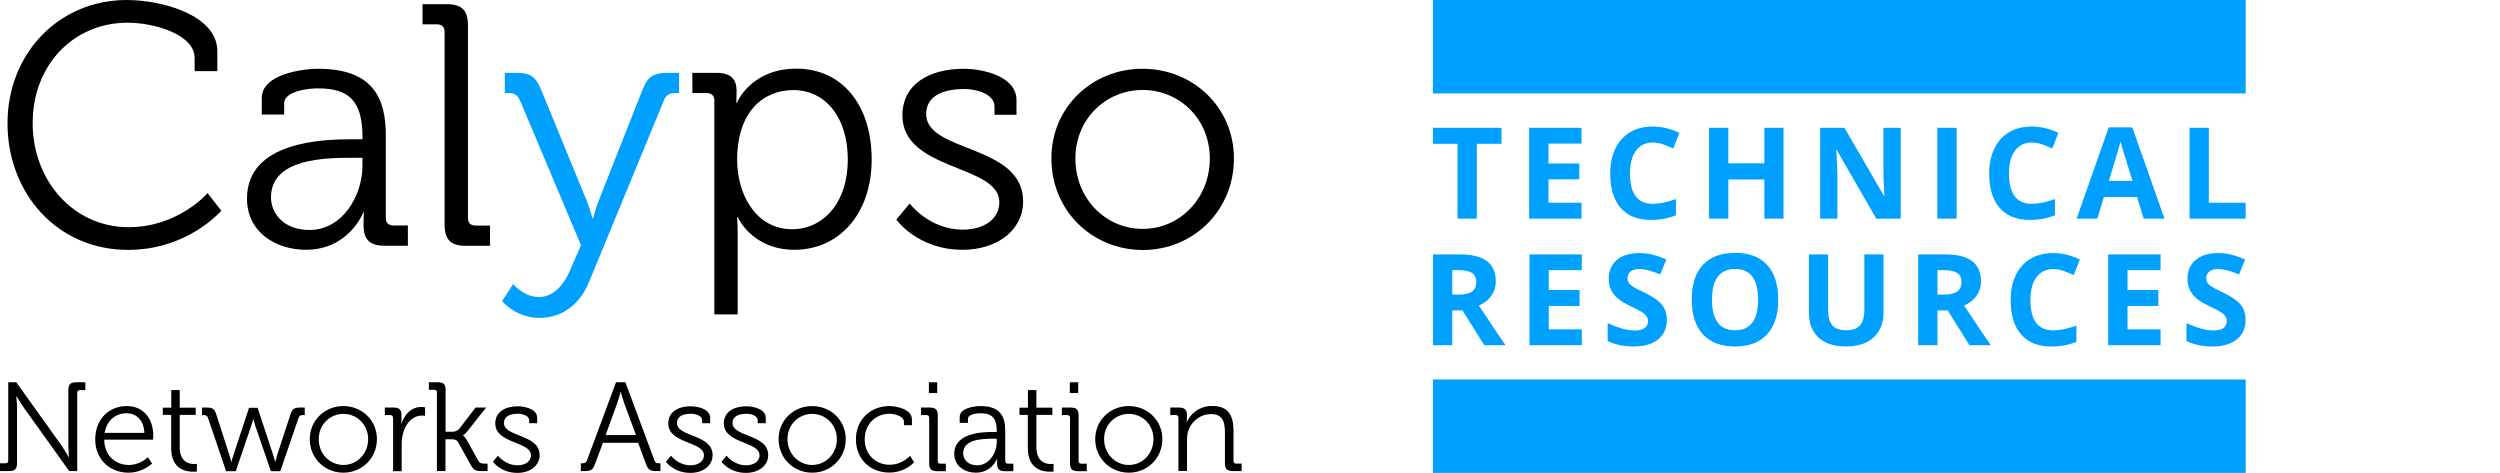
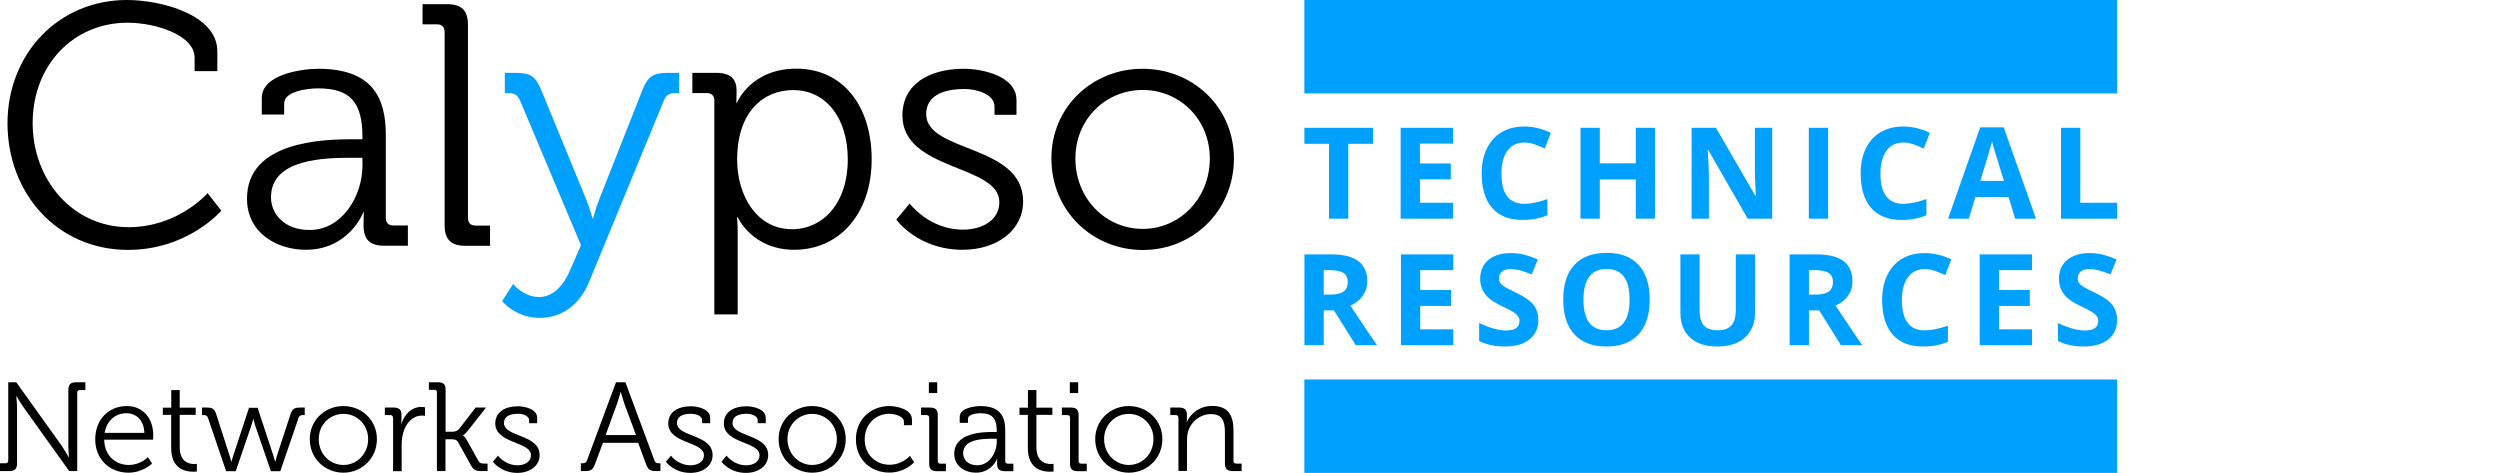
<svg xmlns="http://www.w3.org/2000/svg" xmlns:xlink="http://www.w3.org/1999/xlink" version="1.1" id="Layer_1" x="0px" y="0px" viewBox="0 0 233.403 44.15" xml:space="preserve" width="233.403" height="44.15">
  <defs id="defs67">
    <linearGradient id="linearGradient1483">
      <stop style="stop-color:#00a0ff;stop-opacity:1;" offset="0" id="stop1479" />
      <stop style="stop-color:#00a0ff;stop-opacity:0;" offset="1" id="stop1481" />
    </linearGradient>
    <linearGradient xlink:href="#linearGradient1483" id="linearGradient1485" x1="176.831" y1="-9.61" x2="285.089" y2="-9.61" gradientUnits="userSpaceOnUse" />
    <linearGradient xlink:href="#linearGradient1483" id="linearGradient1487" x1="177.421" y1="10.465" x2="285.651" y2="10.465" gradientUnits="userSpaceOnUse" />
  </defs>
  <style type="text/css" id="style2"> .st0{fill:#00A0FF;} </style>
  <g id="g18329" transform="translate(-0.67,-0.27)">
    <g id="g10">
      <path d="m 12.52,0.27 c 3.21,0 8.44,1.38 8.44,4.78 V 6.91 H 18.84 V 5.66 c 0,-2.12 -3.66,-3.27 -6.26,-3.27 -5.01,0 -8.86,3.91 -8.86,9.37 0,5.39 3.82,9.72 8.95,9.72 4.65,0 7.38,-3.18 7.38,-3.18 l 1.28,1.64 c 0,0 -3.11,3.66 -8.7,3.66 C 6.02,23.6 1.37,18.34 1.37,11.76 1.39,5.24 6.17,0.27 12.52,0.27 Z" id="path4" />
      <path d="m 33.61,13.27 h 0.9 v -0.19 c 0,-3.37 -1.22,-4.56 -4.17,-4.56 -0.8,0 -3.14,0.22 -3.14,1.41 v 1.03 H 25.11 V 9.42 c 0,-2.25 3.85,-2.73 5.26,-2.73 5.1,0 6.32,2.73 6.32,6.19 v 7.73 c 0,0.48 0.26,0.71 0.71,0.71 h 1.35 v 1.89 h -2.21 c -1.38,0 -1.93,-0.61 -1.93,-1.93 0,-0.71 0.03,-1.19 0.03,-1.19 h -0.06 c 0.03,0 -1.32,3.5 -5.36,3.5 -2.7,0 -5.49,-1.57 -5.49,-4.78 0,-5.35 7.09,-5.54 9.88,-5.54 z m -4.04,8.47 c 3.08,0 4.94,-3.21 4.94,-6 V 15 h -0.93 c -2.54,0 -7.61,0.06 -7.61,3.69 0,1.51 1.19,3.05 3.6,3.05 z" id="path6" />
      <path d="M 42.18,3.25 C 42.18,2.8 41.92,2.54 41.47,2.54 H 40.12 V 0.66 h 2.28 c 1.38,0 1.96,0.58 1.96,1.96 v 18 c 0,0.48 0.26,0.71 0.71,0.71 h 1.35 v 1.89 h -2.28 c -1.38,0 -1.96,-0.58 -1.96,-1.96 z" id="path8" />
    </g>
    <g id="g14">
      <path class="st0" d="m 50.97,28 c 1.41,0 2.37,-1.16 2.98,-2.63 L 54.91,23.16 49.24,9.7 C 48.98,9.12 48.7,8.96 48.12,8.96 H 47.8 V 7.07 h 1 c 1.44,0 1.89,0.32 2.47,1.77 l 4.14,10.08 c 0.32,0.8 0.58,1.73 0.58,1.73 h 0.06 c 0,0 0.22,-0.93 0.55,-1.73 L 60.58,8.84 c 0.54,-1.44 1.03,-1.77 2.5,-1.77 h 0.99 v 1.89 h -0.32 c -0.58,0 -0.9,0.16 -1.12,0.74 l -6.96,16.88 c -0.83,2.05 -2.47,3.37 -4.62,3.37 -2.25,0 -3.5,-1.57 -3.5,-1.57 l 1.03,-1.6 C 48.57,26.81 49.59,28 50.97,28 Z" id="path12" style="fill:#00a0ff;fill-opacity:1" />
    </g>
    <g id="g22">
      <path d="m 67.37,9.67 c 0,-0.45 -0.26,-0.71 -0.71,-0.71 H 65.31 V 7.07 h 2.21 c 1.38,0 1.92,0.58 1.92,1.7 0,0.64 -0.03,1.09 -0.03,1.09 h 0.06 c 0,0 1.28,-3.18 5.55,-3.18 4.33,0 7.03,3.47 7.03,8.47 0,5.1 -3.05,8.44 -7.22,8.44 -3.95,0 -5.29,-3.05 -5.29,-3.05 h -0.06 c 0,0 0.06,0.58 0.06,1.41 v 7.67 H 67.36 V 9.67 Z m 7.25,12 c 2.86,0 5.2,-2.41 5.2,-6.51 0,-3.95 -2.09,-6.48 -5.1,-6.48 -2.7,0 -5.23,1.93 -5.23,6.51 0,3.24 1.76,6.48 5.13,6.48 z" id="path16" />
      <path d="m 85.6,19.27 c 0,0 1.8,2.44 4.97,2.44 1.8,0 3.4,-0.87 3.4,-2.57 0,-3.53 -9.05,-2.89 -9.05,-8.09 0,-2.92 2.5,-4.36 5.74,-4.36 1.64,0 4.91,0.64 4.91,2.92 v 1.38 h -2.05 v -0.77 c 0,-1.19 -1.73,-1.64 -2.79,-1.64 -2.25,0 -3.59,0.77 -3.59,2.34 0,3.63 9.05,2.79 9.05,8.15 0,2.7 -2.44,4.52 -5.65,4.52 -4.2,0 -6.19,-2.82 -6.19,-2.82 z" id="path18" />
      <path d="m 107.33,6.69 c 4.72,0 8.54,3.59 8.54,8.38 0,4.88 -3.82,8.54 -8.5,8.54 -4.72,0 -8.54,-3.66 -8.54,-8.54 -0.01,-4.79 3.81,-8.38 8.5,-8.38 z m 0.03,14.95 c 3.43,0 6.26,-2.82 6.26,-6.58 0,-3.66 -2.82,-6.39 -6.26,-6.39 -3.47,0 -6.29,2.73 -6.29,6.39 0,3.76 2.82,6.58 6.29,6.58 z" id="path20" />
    </g>
    <g id="g62">
      <path d="m 0.67,43.52 h 0.51 c 0.17,0 0.26,-0.08 0.26,-0.26 v -7.3 h 0.75 l 4.23,5.91 c 0.28,0.41 0.67,1.09 0.67,1.09 h 0.02 c 0,0 -0.06,-0.65 -0.06,-1.09 v -5.19 c 0,-0.51 0.21,-0.72 0.72,-0.72 h 0.87 v 0.73 h -0.5 c -0.17,0 -0.26,0.08 -0.26,0.26 v 7.3 H 7.13 L 2.9,38.34 C 2.61,37.94 2.22,37.27 2.22,37.27 H 2.19 c 0,0 0.07,0.64 0.07,1.07 v 5.19 c 0,0.51 -0.21,0.72 -0.72,0.72 H 0.67 Z" id="path24" />
      <path d="m 12.49,38.18 c 1.64,0 2.49,1.26 2.49,2.74 0,0.14 -0.02,0.4 -0.02,0.4 H 10.4 c 0.02,1.5 1.07,2.36 2.3,2.36 1.08,0 1.78,-0.73 1.78,-0.73 l 0.39,0.6 c 0,0 -0.86,0.85 -2.21,0.85 -1.76,0 -3.1,-1.27 -3.1,-3.1 0,-1.95 1.34,-3.12 2.93,-3.12 z m 1.66,2.5 c -0.05,-1.23 -0.8,-1.83 -1.67,-1.83 -0.98,0 -1.84,0.64 -2.04,1.83 z" id="path26" />
      <path d="m 16.65,39 h -0.78 v -0.67 h 0.79 v -1.64 h 0.79 v 1.64 h 1.49 V 39 h -1.49 v 3.02 c 0,1.39 0.88,1.57 1.33,1.57 0.17,0 0.27,-0.02 0.27,-0.02 v 0.72 c 0,0 -0.14,0.02 -0.34,0.02 -0.68,0 -2.06,-0.22 -2.06,-2.21 z" id="path28" />
      <path d="m 20.09,39.29 c -0.07,-0.21 -0.2,-0.27 -0.41,-0.27 h -0.15 v -0.7 h 0.41 c 0.57,0 0.75,0.11 0.93,0.66 l 1.21,3.76 c 0.09,0.28 0.18,0.64 0.18,0.64 h 0.02 c 0,0 0.09,-0.35 0.19,-0.64 l 1.45,-4.4 h 0.8 l 1.45,4.4 c 0.09,0.28 0.19,0.64 0.19,0.64 h 0.02 c 0,0 0.07,-0.34 0.17,-0.64 l 1.23,-3.76 c 0.18,-0.55 0.37,-0.66 0.93,-0.66 h 0.41 v 0.7 h -0.17 c -0.2,0 -0.34,0.06 -0.41,0.27 l -1.7,4.97 H 25.96 L 24.51,40.04 C 24.42,39.75 24.33,39.4 24.33,39.4 h -0.02 c 0,0 -0.08,0.34 -0.19,0.64 l -1.44,4.22 h -0.9 z" id="path30" />
      <path d="m 32.72,38.18 c 1.73,0 3.14,1.32 3.14,3.08 0,1.79 -1.4,3.14 -3.13,3.14 -1.73,0 -3.14,-1.34 -3.14,-3.14 0.01,-1.76 1.41,-3.08 3.13,-3.08 z m 0.02,5.5 c 1.26,0 2.3,-1.04 2.3,-2.42 0,-1.34 -1.04,-2.35 -2.3,-2.35 -1.27,0 -2.31,1 -2.31,2.35 -0.01,1.38 1.03,2.42 2.31,2.42 z" id="path32" />
      <path d="m 37.36,39.28 c 0,-0.17 -0.09,-0.26 -0.26,-0.26 h -0.5 v -0.7 h 0.83 c 0.5,0 0.72,0.2 0.72,0.67 v 0.4 c 0,0.25 -0.02,0.45 -0.02,0.45 h 0.02 c 0.28,-0.9 0.94,-1.58 1.88,-1.58 0.17,0 0.32,0.04 0.32,0.04 v 0.79 c 0,0 -0.14,-0.02 -0.29,-0.02 -0.84,0 -1.46,0.66 -1.72,1.53 -0.12,0.38 -0.17,0.78 -0.17,1.16 v 2.5 h -0.8 v -4.98 z" id="path34" />
      <path d="m 41.47,36.92 c 0,-0.17 -0.09,-0.26 -0.26,-0.26 h -0.5 v -0.7 h 0.84 c 0.51,0 0.72,0.18 0.72,0.68 v 3.94 h 0.61 c 0.22,0 0.51,-0.07 0.67,-0.28 l 1.52,-1.98 h 0.98 l -1.71,2.17 c -0.29,0.37 -0.45,0.42 -0.45,0.42 v 0.02 c 0,0 0.18,0.08 0.37,0.44 l 1.07,1.92 c 0.11,0.2 0.22,0.26 0.54,0.26 h 0.32 v 0.7 h -0.55 c -0.59,0 -0.75,-0.09 -1.03,-0.59 L 43.43,41.54 C 43.3,41.3 43.02,41.28 42.8,41.28 h -0.54 v 2.97 h -0.8 v -7.33 z" id="path36" />
      <path d="m 47.16,42.81 c 0,0 0.66,0.9 1.83,0.9 0.66,0 1.25,-0.32 1.25,-0.94 0,-1.3 -3.33,-1.06 -3.33,-2.97 0,-1.07 0.92,-1.6 2.11,-1.6 0.6,0 1.8,0.24 1.8,1.07 v 0.51 H 50.07 V 39.5 c 0,-0.44 -0.64,-0.6 -1.03,-0.6 -0.83,0 -1.32,0.28 -1.32,0.86 0,1.33 3.33,1.03 3.33,3 0,0.99 -0.9,1.66 -2.08,1.66 -1.54,0 -2.28,-1.04 -2.28,-1.04 z" id="path38" />
      <path d="m 54.9,43.52 h 0.15 c 0.21,0 0.34,-0.04 0.42,-0.26 l 2.71,-7.3 h 0.88 l 2.71,7.3 c 0.08,0.22 0.2,0.26 0.42,0.26 h 0.14 v 0.73 h -0.38 c -0.59,0 -0.77,-0.12 -0.98,-0.68 l -0.72,-1.96 h -3.29 l -0.73,1.96 c -0.21,0.57 -0.38,0.68 -0.97,0.68 H 54.9 Z m 5.15,-2.63 -1.1,-2.96 c -0.14,-0.39 -0.32,-1.07 -0.32,-1.07 h -0.02 c 0,0 -0.18,0.68 -0.32,1.07 l -1.08,2.96 z" id="path40" />
      <path d="m 63.31,42.81 c 0,0 0.66,0.9 1.83,0.9 0.66,0 1.25,-0.32 1.25,-0.94 0,-1.3 -3.33,-1.06 -3.33,-2.97 0,-1.07 0.92,-1.6 2.11,-1.6 0.6,0 1.8,0.24 1.8,1.07 v 0.51 H 66.22 V 39.5 c 0,-0.44 -0.64,-0.6 -1.03,-0.6 -0.83,0 -1.32,0.28 -1.32,0.86 0,1.33 3.33,1.03 3.33,3 0,0.99 -0.9,1.66 -2.08,1.66 -1.55,0 -2.28,-1.04 -2.28,-1.04 z" id="path42" />
      <path d="m 68.5,42.81 c 0,0 0.66,0.9 1.83,0.9 0.66,0 1.25,-0.32 1.25,-0.94 0,-1.3 -3.33,-1.06 -3.33,-2.97 0,-1.07 0.92,-1.6 2.11,-1.6 0.6,0 1.8,0.24 1.8,1.07 v 0.51 H 71.41 V 39.5 c 0,-0.44 -0.64,-0.6 -1.03,-0.6 -0.83,0 -1.32,0.28 -1.32,0.86 0,1.33 3.33,1.03 3.33,3 0,0.99 -0.9,1.66 -2.08,1.66 -1.54,0 -2.28,-1.04 -2.28,-1.04 z" id="path44" />
      <path d="m 76.49,38.18 c 1.73,0 3.14,1.32 3.14,3.08 0,1.79 -1.4,3.14 -3.13,3.14 -1.73,0 -3.14,-1.34 -3.14,-3.14 0,-1.76 1.41,-3.08 3.13,-3.08 z m 0.01,5.5 c 1.26,0 2.3,-1.04 2.3,-2.42 0,-1.34 -1.04,-2.35 -2.3,-2.35 -1.27,0 -2.31,1 -2.31,2.35 0,1.38 1.04,2.42 2.31,2.42 z" id="path46" />
      <path d="m 83.7,38.18 c 0.67,0 2.11,0.28 2.11,1.26 v 0.53 h -0.75 v -0.34 c 0,-0.5 -0.86,-0.73 -1.36,-0.73 -1.27,0 -2.3,0.96 -2.3,2.39 0,1.46 1.07,2.37 2.32,2.37 1.21,0 1.91,-0.84 1.91,-0.84 l 0.38,0.6 c 0,0 -0.8,0.97 -2.32,0.97 -1.77,0 -3.11,-1.26 -3.11,-3.1 -0.01,-1.81 1.35,-3.11 3.12,-3.11 z" id="path48" />
      <path d="m 87.42,39.28 c 0,-0.17 -0.09,-0.26 -0.26,-0.26 h -0.5 v -0.7 h 0.84 c 0.51,0 0.72,0.21 0.72,0.72 v 4.26 c 0,0.18 0.09,0.26 0.26,0.26 h 0.5 v 0.7 h -0.84 c -0.51,0 -0.72,-0.21 -0.72,-0.72 z m -0.03,-3.32 h 0.78 v 1.01 h -0.78 z" id="path50" />
      <path d="m 93.4,40.6 h 0.33 v -0.07 c 0,-1.24 -0.45,-1.68 -1.53,-1.68 -0.29,0 -1.16,0.08 -1.16,0.52 v 0.38 h -0.77 v -0.57 c 0,-0.83 1.42,-1 1.93,-1 1.88,0 2.32,1 2.32,2.28 v 2.84 c 0,0.18 0.09,0.26 0.26,0.26 h 0.5 v 0.7 h -0.81 c -0.51,0 -0.71,-0.22 -0.71,-0.71 0,-0.26 0.01,-0.44 0.01,-0.44 h -0.02 c 0.01,0 -0.48,1.29 -1.97,1.29 -0.99,0 -2.02,-0.58 -2.02,-1.76 0.01,-1.97 2.61,-2.04 3.64,-2.04 z m -1.49,3.11 c 1.13,0 1.82,-1.18 1.82,-2.21 v -0.27 h -0.34 c -0.93,0 -2.8,0.02 -2.8,1.36 0,0.56 0.44,1.12 1.32,1.12 z" id="path52" />
      <path d="m 96.63,39 h -0.78 v -0.67 h 0.79 v -1.64 h 0.79 v 1.64 h 1.49 V 39 h -1.49 v 3.02 c 0,1.39 0.88,1.57 1.33,1.57 0.17,0 0.27,-0.02 0.27,-0.02 v 0.72 c 0,0 -0.14,0.02 -0.34,0.02 -0.68,0 -2.06,-0.22 -2.06,-2.21 z" id="path54" />
      <path d="m 100.57,39.28 c 0,-0.17 -0.09,-0.26 -0.26,-0.26 h -0.5 v -0.7 h 0.84 c 0.51,0 0.72,0.21 0.72,0.72 v 4.26 c 0,0.18 0.09,0.26 0.26,0.26 h 0.5 v 0.7 h -0.84 c -0.51,0 -0.72,-0.21 -0.72,-0.72 z m -0.02,-3.32 h 0.78 v 1.01 h -0.78 z" id="path56" />
      <path d="m 106.05,38.18 c 1.73,0 3.14,1.32 3.14,3.08 0,1.79 -1.4,3.14 -3.13,3.14 -1.73,0 -3.14,-1.34 -3.14,-3.14 0,-1.76 1.41,-3.08 3.13,-3.08 z m 0.01,5.5 c 1.26,0 2.3,-1.04 2.3,-2.42 0,-1.34 -1.04,-2.35 -2.3,-2.35 -1.27,0 -2.31,1 -2.31,2.35 0,1.38 1.04,2.42 2.31,2.42 z" id="path58" />
      <path d="m 110.69,39.28 c 0,-0.17 -0.09,-0.26 -0.26,-0.26 h -0.5 v -0.7 h 0.83 c 0.5,0 0.72,0.21 0.72,0.66 v 0.27 c 0,0.24 -0.02,0.42 -0.02,0.42 h 0.02 c 0.21,-0.54 0.97,-1.5 2.36,-1.5 1.47,0 1.99,0.84 1.99,2.3 v 2.82 c 0,0.18 0.09,0.26 0.26,0.26 h 0.5 v 0.7 h -0.84 c -0.51,0 -0.72,-0.21 -0.72,-0.72 v -2.84 c 0,-0.93 -0.14,-1.76 -1.29,-1.76 -1.01,0 -1.89,0.7 -2.16,1.67 -0.07,0.25 -0.09,0.52 -0.09,0.8 v 2.84 h -0.8 z" id="path60" />
    </g>
  </g>
  <g id="g8190" transform="matrix(0.7029932,0,0,0.7029932,9.355902,22.92235)">
    <text xml:space="preserve" style="font-style:normal;font-variant:normal;font-weight:bold;font-stretch:normal;font-size:14.749px;line-height:10.975px;font-family:'Courier New';-inkscape-font-specification:'Courier New, Bold';font-variant-ligatures:normal;font-variant-caps:normal;font-variant-numeric:normal;font-variant-east-asian:normal;letter-spacing:0px;word-spacing:0px;fill:#000000;fill-opacity:1;stroke:none;stroke-width:1.106px;stroke-linecap:butt;stroke-linejoin:miter;stroke-opacity:1" x="-15.793" y="48.274" id="text1524">
      <tspan x="-15.793" y="48.274" style="font-style:normal;font-variant:normal;font-weight:bold;font-stretch:normal;font-size:14.749px;font-family:'Courier New';-inkscape-font-specification:'Courier New, Bold';font-variant-ligatures:normal;font-variant-caps:normal;font-variant-numeric:normal;font-variant-east-asian:normal;stroke-width:1.106px" id="tspan12437" />
    </text>
    <text xml:space="preserve" style="font-style:normal;font-variant:normal;font-weight:bold;font-stretch:normal;font-size:16px;line-height:10px;font-family:'Open Sans';-inkscape-font-specification:'Open Sans, Bold';font-variant-ligatures:normal;font-variant-caps:normal;font-variant-numeric:normal;font-variant-east-asian:normal;letter-spacing:0px;word-spacing:0px;fill:#000000;fill-opacity:1;stroke:none;stroke-width:1px;stroke-linecap:butt;stroke-linejoin:miter;stroke-opacity:1" x="124.893" y="39.222" id="text1524-1">
      <tspan x="124.893" y="39.222" id="tspan1528-7" style="font-style:normal;font-variant:normal;font-weight:bold;font-stretch:normal;font-size:16px;font-family:'Open Sans';-inkscape-font-specification:'Open Sans, Bold';font-variant-ligatures:normal;font-variant-caps:normal;font-variant-numeric:normal;font-variant-east-asian:normal" />
    </text>
    <g id="g3567">
-       <text xml:space="preserve" style="font-style:normal;font-variant:normal;font-weight:bold;font-stretch:normal;font-size:16.906px;line-height:10.566px;font-family:'Open Sans';-inkscape-font-specification:'Open Sans, Bold';font-variant-ligatures:normal;font-variant-caps:normal;font-variant-numeric:normal;font-variant-east-asian:normal;font-variation-settings:normal;text-align:start;letter-spacing:1.821px;word-spacing:0px;text-anchor:start;opacity:1;vector-effect:none;fill:#00a0ff;fill-opacity:1;stroke:none;stroke-width:0.313;stroke-linecap:butt;stroke-linejoin:miter;stroke-miterlimit:4;stroke-dasharray:none;stroke-dashoffset:0;stroke-opacity:1;-inkscape-stroke:none;stop-color:#000000;stop-opacity:1" x="176.649" y="-3.572" id="text65104">
-         <tspan style="font-style:normal;font-variant:normal;font-weight:bold;font-stretch:normal;font-size:16.906px;font-family:'Open Sans';-inkscape-font-specification:'Open Sans, Bold';font-variant-ligatures:normal;font-variant-caps:normal;font-variant-numeric:normal;font-variant-east-asian:normal;font-variation-settings:normal;text-align:start;text-anchor:start;vector-effect:none;fill:#00a0ff;fill-opacity:1;stroke:none;stroke-width:0.313;stroke-linecap:butt;stroke-linejoin:miter;stroke-miterlimit:4;stroke-dasharray:none;stroke-dashoffset:0;stroke-opacity:1;-inkscape-stroke:none;stop-color:#000000;stop-opacity:1" x="176.649" y="-3.572" id="tspan65110">TECHNICAL</tspan>
+       <text xml:space="preserve" style="font-style:normal;font-variant:normal;font-weight:bold;font-stretch:normal;font-size:16.906px;line-height:10.566px;font-family:'Open Sans';-inkscape-font-specification:'Open Sans, Bold';font-variant-ligatures:normal;font-variant-caps:normal;font-variant-numeric:normal;font-variant-east-asian:normal;font-variation-settings:normal;text-align:start;letter-spacing:1.821px;word-spacing:0px;text-anchor:start;opacity:1;vector-effect:none;fill:#00a0ff;fill-opacity:1;stroke:none;stroke-width:0.313;stroke-linecap:butt;stroke-linejoin:miter;stroke-miterlimit:4;stroke-dasharray:none;stroke-dashoffset:0;stroke-opacity:1;-inkscape-stroke:none;stop-color:#000000;stop-opacity:1" x="159.579" y="-3.572" id="text65104">
+         <tspan style="font-style:normal;font-variant:normal;font-weight:bold;font-stretch:normal;font-size:16.906px;font-family:'Open Sans';-inkscape-font-specification:'Open Sans, Bold';font-variant-ligatures:normal;font-variant-caps:normal;font-variant-numeric:normal;font-variant-east-asian:normal;font-variation-settings:normal;text-align:start;text-anchor:start;vector-effect:none;fill:#00a0ff;fill-opacity:1;stroke:none;stroke-width:0.313;stroke-linecap:butt;stroke-linejoin:miter;stroke-miterlimit:4;stroke-dasharray:none;stroke-dashoffset:0;stroke-opacity:1;-inkscape-stroke:none;stop-color:#000000;stop-opacity:1" x="159.579" y="-3.572" id="tspan65110">TECHNICAL</tspan>
      </text>
-       <text xml:space="preserve" style="font-style:normal;font-variant:normal;font-weight:bold;font-stretch:normal;font-size:16.906px;line-height:10.566px;font-family:'Open Sans';-inkscape-font-specification:'Open Sans, Bold';font-variant-ligatures:normal;font-variant-position:normal;font-variant-caps:normal;font-variant-numeric:normal;font-variant-alternates:normal;font-variant-east-asian:normal;font-feature-settings:normal;font-variation-settings:normal;text-indent:0;text-align:start;text-decoration-line:none;text-decoration-style:solid;text-decoration-color:#000000;letter-spacing:1.652px;word-spacing:0px;text-transform:none;writing-mode:lr-tb;direction:ltr;text-orientation:mixed;dominant-baseline:auto;baseline-shift:baseline;text-anchor:start;white-space:normal;shape-padding:0;shape-margin:0;inline-size:0;opacity:1;vector-effect:none;fill:#00a0ff;fill-opacity:1;stroke:none;stroke-width:0.313;stroke-linecap:butt;stroke-linejoin:miter;stroke-miterlimit:4;stroke-dasharray:none;stroke-dashoffset:0;stroke-opacity:1;-inkscape-stroke:none;stop-color:#000000;stop-opacity:1" x="176.058" y="16.512" id="text65104-1" transform="translate(-0.5759327,-3.273661)">
+       <text xml:space="preserve" style="font-style:normal;font-variant:normal;font-weight:bold;font-stretch:normal;font-size:16.906px;line-height:10.566px;font-family:'Open Sans';-inkscape-font-specification:'Open Sans, Bold';font-variant-ligatures:normal;font-variant-position:normal;font-variant-caps:normal;font-variant-numeric:normal;font-variant-alternates:normal;font-variant-east-asian:normal;font-feature-settings:normal;font-variation-settings:normal;text-indent:0;text-align:start;text-decoration-line:none;text-decoration-style:solid;text-decoration-color:#000000;letter-spacing:1.652px;word-spacing:0px;text-transform:none;writing-mode:lr-tb;direction:ltr;text-orientation:mixed;dominant-baseline:auto;baseline-shift:baseline;text-anchor:start;white-space:normal;shape-padding:0;shape-margin:0;inline-size:0;opacity:1;vector-effect:none;fill:#00a0ff;fill-opacity:1;stroke:none;stroke-width:0.313;stroke-linecap:butt;stroke-linejoin:miter;stroke-miterlimit:4;stroke-dasharray:none;stroke-dashoffset:0;stroke-opacity:1;-inkscape-stroke:none;stop-color:#000000;stop-opacity:1" x="176.058" y="16.512" id="text65104-1" transform="translate(-17.6458,-3.273661)">
        <tspan style="font-style:normal;font-variant:normal;font-weight:bold;font-stretch:normal;font-size:16.906px;line-height:10.566px;font-family:'Open Sans';-inkscape-font-specification:'Open Sans, Bold';font-variant-ligatures:normal;font-variant-position:normal;font-variant-caps:normal;font-variant-numeric:normal;font-variant-alternates:normal;font-variant-east-asian:normal;font-feature-settings:normal;font-variation-settings:normal;text-indent:0;text-align:start;text-decoration-line:none;text-decoration-style:solid;text-decoration-color:#000000;letter-spacing:1.652px;word-spacing:0px;text-transform:none;writing-mode:lr-tb;direction:ltr;text-orientation:mixed;dominant-baseline:auto;baseline-shift:baseline;text-anchor:start;white-space:normal;shape-padding:0;shape-margin:0;inline-size:0;vector-effect:none;fill:#00a0ff;fill-opacity:1;stroke:none;stroke-width:0.313;stroke-linecap:butt;stroke-linejoin:miter;stroke-miterlimit:4;stroke-dasharray:none;stroke-dashoffset:0;stroke-opacity:1;-inkscape-stroke:none;stop-color:#000000;stop-opacity:1" x="176.058" y="16.512" id="tspan65110-5">RESOURCES</tspan>
      </text>
-       <rect style="font-variation-settings:normal;opacity:1;vector-effect:none;fill:#00a0ff;fill-opacity:1;fill-rule:evenodd;stroke:none;stroke-width:0.313;stroke-linecap:butt;stroke-linejoin:miter;stroke-miterlimit:4;stroke-dasharray:none;stroke-dashoffset:0;stroke-opacity:1;-inkscape-stroke:none;stop-color:#000000;stop-opacity:1" id="rect92030" width="107.946" height="12.407" x="176.987" y="-32.607" />
-       <rect style="font-variation-settings:normal;opacity:1;vector-effect:none;fill:#00a0ff;fill-opacity:1;fill-rule:evenodd;stroke:none;stroke-width:0.313;stroke-linecap:butt;stroke-linejoin:miter;stroke-miterlimit:4;stroke-dasharray:none;stroke-dashoffset:0;stroke-opacity:1;-inkscape-stroke:none;stop-color:#000000;stop-opacity:1" id="rect92030-8" width="107.946" height="12.407" x="176.987" y="17.789" />
+       <rect style="font-variation-settings:normal;opacity:1;vector-effect:none;fill:#00a0ff;fill-opacity:1;fill-rule:evenodd;stroke:none;stroke-width:0.313;stroke-linecap:butt;stroke-linejoin:miter;stroke-miterlimit:4;stroke-dasharray:none;stroke-dashoffset:0;stroke-opacity:1;-inkscape-stroke:none;stop-color:#000000;stop-opacity:1" id="rect92030" width="107.946" height="12.407" x="159.917" y="-32.607" />
+       <rect style="font-variation-settings:normal;opacity:1;vector-effect:none;fill:#00a0ff;fill-opacity:1;fill-rule:evenodd;stroke:none;stroke-width:0.313;stroke-linecap:butt;stroke-linejoin:miter;stroke-miterlimit:4;stroke-dasharray:none;stroke-dashoffset:0;stroke-opacity:1;-inkscape-stroke:none;stop-color:#000000;stop-opacity:1" id="rect92030-8" width="107.946" height="12.407" x="159.917" y="17.789" />
    </g>
  </g>
</svg>
